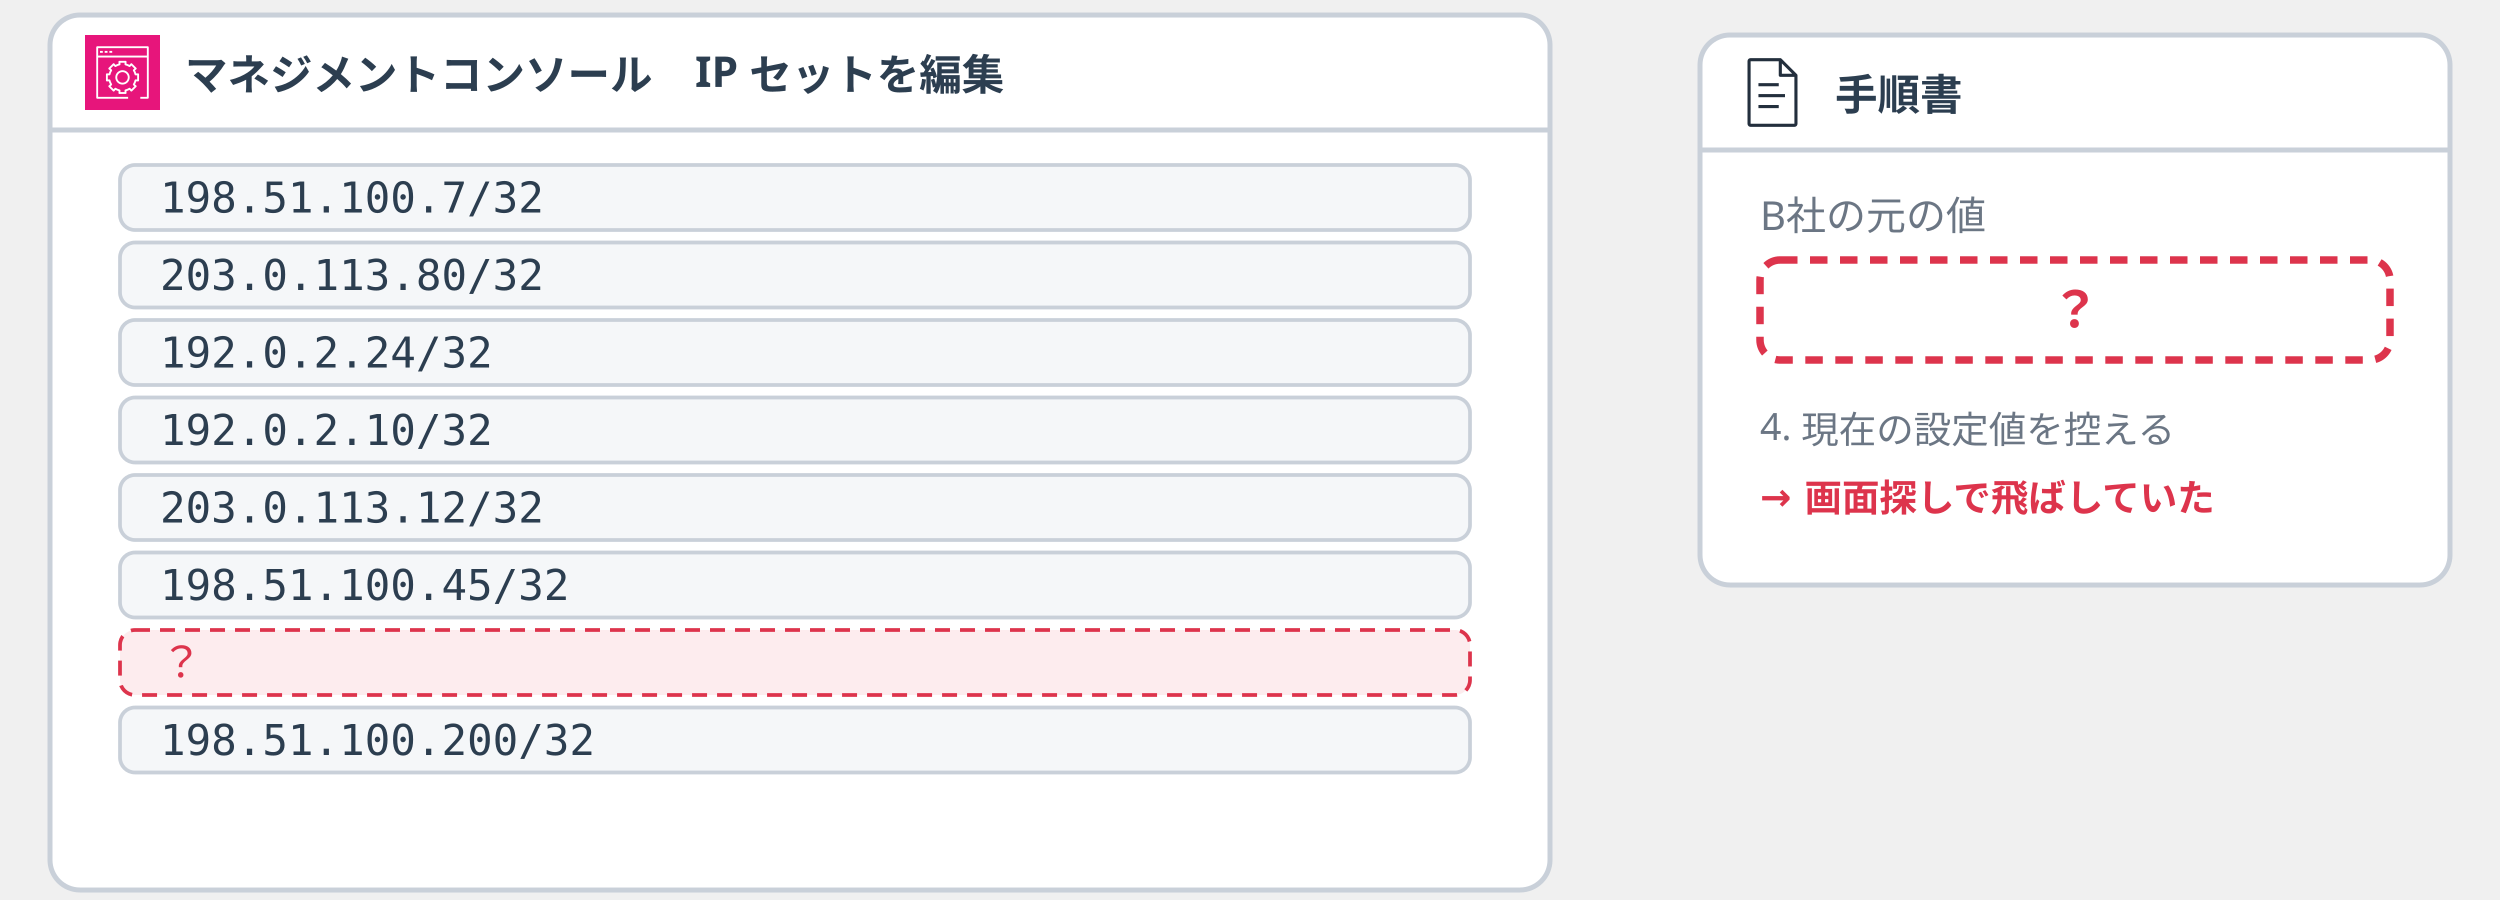
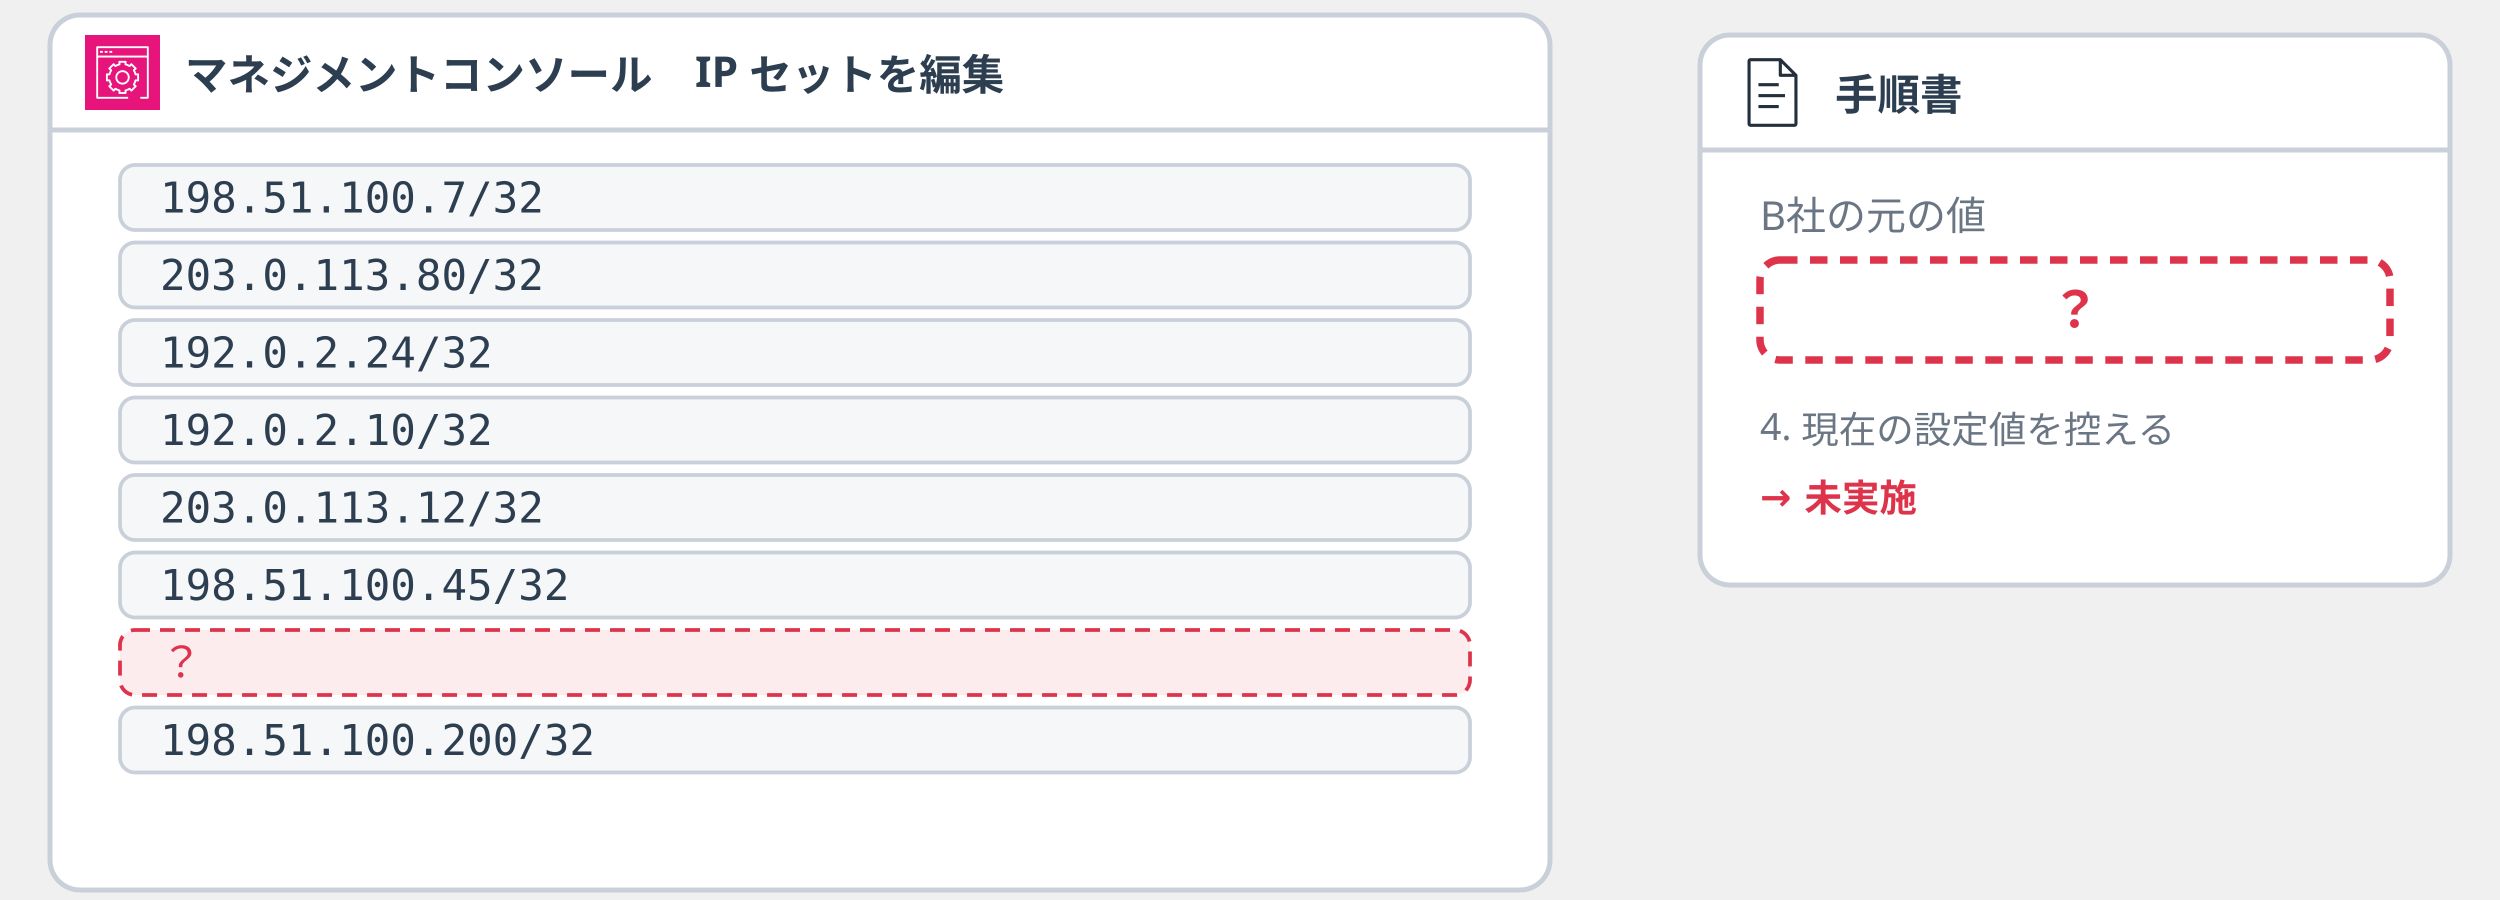
<svg xmlns="http://www.w3.org/2000/svg" viewBox="0 0 1000 360" width="100%" role="img" aria-label="手順4で控えるはずだった元の値が、どこにも残っていない">
  <defs>
    <marker id="a-i" viewBox="0 0 10 10" refX="9" refY="5" markerWidth="6" markerHeight="6" orient="auto-start-reverse">
      <path d="M0,0 L10,5 L0,10 z" fill="#2c3e50" />
    </marker>
    <marker id="a-g" viewBox="0 0 10 10" refX="9" refY="5" markerWidth="6" markerHeight="6" orient="auto-start-reverse">
      <path d="M0,0 L10,5 L0,10 z" fill="#0E8A6E" />
    </marker>
    <marker id="a-r" viewBox="0 0 10 10" refX="9" refY="5" markerWidth="6" markerHeight="6" orient="auto-start-reverse">
      <path d="M0,0 L10,5 L0,10 z" fill="#DD344C" />
    </marker>
    <marker id="a-x" viewBox="0 0 10 10" refX="9" refY="5" markerWidth="6" markerHeight="6" orient="auto-start-reverse">
      <path d="M0,0 L10,5 L0,10 z" fill="#8a94a3" />
    </marker>
  </defs>
  <rect x="20" y="6" width="600" height="350" rx="12" fill="#ffffff" stroke="#c9d0d9" stroke-width="2" />
  <line x1="20" y1="52" x2="620" y2="52" stroke="#c9d0d9" stroke-width="2" />
  <svg x="34" y="14" width="30" height="30" viewBox="0 0 80 80">
    <g id="console11-Icon-Architecture/64/Arch_AWS-Management-Console_64" stroke="none" stroke-width="1" fill="none" fill-rule="evenodd">
      <g id="console11-Icon-Architecture-BG/64/Management-Governance" fill="#E7157B">
        <rect id="console11-Rectangle" x="0" y="0" width="80" height="80" />
      </g>
      <path d="M26,19 L29,19 L29,17 L26,17 L26,19 Z M21,19 L24,19 L24,17 L21,17 L21,19 Z M16,19 L19,19 L19,17 L16,17 L16,19 Z M14,22 L66,22 L66,14 L14,14 L14,22 Z M67,12 L13,12 C12.447,12 12,12.448 12,13 L12,67 C12,67.552 12.447,68 13,68 L46,68 L46,66 L14,66 L14,24 L66,24 L66,66 L59,66 L59,68 L67,68 C67.553,68 68,67.552 68,67 L68,13 C68,12.448 67.553,12 67,12 L67,12 Z M40,50.878 C36.879,50.878 34.339,48.338 34.339,45.217 C34.339,42.096 36.879,39.557 40,39.557 C43.121,39.557 45.661,42.096 45.661,45.217 C45.661,48.338 43.121,50.878 40,50.878 L40,50.878 Z M40,37.557 C35.775,37.557 32.339,40.993 32.339,45.217 C32.339,49.441 35.775,52.878 40,52.878 C44.225,52.878 47.661,49.441 47.661,45.217 C47.661,40.993 44.225,37.557 40,37.557 L40,37.557 Z M55.652,47.468 L53.946,47.371 C53.491,47.348 53.021,47.672 52.914,48.149 C52.584,49.613 52.009,51.001 51.205,52.277 C50.944,52.69 51.021,53.231 51.385,53.557 L52.659,54.694 L49.477,57.876 L48.344,56.607 C48.018,56.241 47.476,56.166 47.063,56.427 C45.791,57.231 44.401,57.808 42.932,58.139 C42.455,58.247 42.126,58.684 42.154,59.172 L42.251,60.87 L37.749,60.87 L37.847,59.17 C37.875,58.683 37.546,58.246 37.069,58.138 C35.604,57.806 34.214,57.23 32.939,56.424 C32.526,56.164 31.984,56.237 31.659,56.604 L30.523,57.877 L27.341,54.694 L28.613,53.559 C28.978,53.234 29.054,52.692 28.793,52.279 C27.99,51.008 27.415,49.619 27.084,48.149 C26.977,47.672 26.518,47.348 26.052,47.371 L24.348,47.468 L24.348,42.966 L26.058,43.064 C26.518,43.082 26.981,42.763 27.09,42.286 C27.421,40.824 27.996,39.437 28.801,38.164 C29.062,37.75 28.985,37.209 28.621,36.884 L27.341,35.741 L30.524,32.558 L31.666,33.838 C31.991,34.203 32.533,34.277 32.945,34.018 C34.218,33.216 35.604,32.641 37.068,32.311 C37.546,32.203 37.875,31.767 37.847,31.278 L37.749,29.565 L42.251,29.565 L42.154,31.28 C42.126,31.768 42.455,32.204 42.932,32.312 C44.395,32.644 45.78,33.218 47.051,34.021 C47.464,34.281 48.006,34.205 48.331,33.841 L49.476,32.558 L52.659,35.741 L51.381,36.881 C51.017,37.207 50.94,37.749 51.201,38.162 C52.005,39.432 52.58,40.82 52.912,42.287 C53.02,42.763 53.491,43.082 53.944,43.064 L55.652,42.966 L55.652,47.468 Z M56.596,40.909 L54.652,41.02 C54.334,39.907 53.89,38.837 53.327,37.826 L54.781,36.529 C54.986,36.346 55.107,36.086 55.115,35.811 C55.123,35.536 55.017,35.27 54.822,35.076 L50.142,30.396 C49.946,30.201 49.687,30.089 49.406,30.103 C49.131,30.111 48.872,30.231 48.688,30.437 L47.387,31.895 C46.376,31.333 45.309,30.891 44.197,30.573 L44.308,28.622 C44.323,28.348 44.226,28.079 44.036,27.878 C43.848,27.679 43.585,27.565 43.31,27.565 L36.69,27.565 C36.415,27.565 36.152,27.679 35.964,27.879 C35.774,28.079 35.677,28.348 35.692,28.623 L35.804,30.571 C34.691,30.888 33.623,31.331 32.61,31.893 L31.312,30.437 C31.128,30.231 30.869,30.111 30.594,30.103 C30.316,30.091 30.054,30.201 29.858,30.396 L25.178,35.076 C24.983,35.27 24.877,35.536 24.885,35.811 C24.893,36.086 25.014,36.346 25.219,36.529 L26.675,37.828 C26.111,38.84 25.668,39.909 25.35,41.02 L23.404,40.909 C23.132,40.892 22.86,40.992 22.661,41.181 C22.461,41.37 22.348,41.633 22.348,41.908 L22.348,48.527 C22.348,48.802 22.461,49.065 22.661,49.254 C22.86,49.442 23.133,49.542 23.404,49.525 L25.344,49.415 C25.661,50.53 26.104,51.602 26.667,52.614 L25.219,53.906 C25.014,54.089 24.893,54.349 24.885,54.624 C24.877,54.899 24.983,55.165 25.178,55.359 L29.858,60.04 C30.054,60.234 30.313,60.343 30.594,60.332 C30.869,60.324 31.129,60.204 31.312,59.998 L32.604,58.55 C33.618,59.115 34.689,59.559 35.803,59.877 L35.692,61.813 C35.677,62.087 35.774,62.356 35.963,62.556 C36.152,62.756 36.415,62.87 36.69,62.87 L43.31,62.87 C43.585,62.87 43.848,62.756 44.036,62.556 C44.226,62.356 44.323,62.087 44.308,61.813 L44.197,59.879 C45.313,59.561 46.386,59.117 47.399,58.553 L48.688,59.998 C48.871,60.204 49.131,60.324 49.406,60.332 C49.663,60.346 49.948,60.234 50.142,60.04 L54.822,55.359 C55.017,55.165 55.123,54.899 55.115,54.624 C55.107,54.349 54.986,54.089 54.781,53.906 L53.33,52.612 C53.894,51.598 54.337,50.527 54.654,49.415 L56.596,49.525 C56.866,49.542 57.14,49.442 57.339,49.254 C57.539,49.065 57.652,48.802 57.652,48.527 L57.652,41.908 C57.652,41.633 57.539,41.37 57.339,41.181 C57.14,40.992 56.867,40.893 56.596,40.909 L56.596,40.909 Z" id="console11-AWS-Management-Console_Icon_64_Squid" fill="#FFFFFF" />
    </g>
  </svg>
  <text x="74" y="36" font-family="'Noto Sans JP', 'Hiragino Sans', sans-serif" font-size="17" font-weight="bold" fill="#2c3e50" text-anchor="start">マネジメントコンソール　IP セットを編集</text>
  <rect x="48" y="66" width="540" height="26" rx="6" fill="#f5f7f9" stroke="#c9d0d9" stroke-width="1.5" />
  <text x="64" y="85" font-family="'Fira Code', monospace" font-size="17" font-weight="normal" fill="#2c3e50" text-anchor="start">198.51.100.7/32</text>
  <rect x="48" y="97" width="540" height="26" rx="6" fill="#f5f7f9" stroke="#c9d0d9" stroke-width="1.5" />
  <text x="64" y="116" font-family="'Fira Code', monospace" font-size="17" font-weight="normal" fill="#2c3e50" text-anchor="start">203.0.113.80/32</text>
  <rect x="48" y="128" width="540" height="26" rx="6" fill="#f5f7f9" stroke="#c9d0d9" stroke-width="1.5" />
  <text x="64" y="147" font-family="'Fira Code', monospace" font-size="17" font-weight="normal" fill="#2c3e50" text-anchor="start">192.0.2.24/32</text>
  <rect x="48" y="159" width="540" height="26" rx="6" fill="#f5f7f9" stroke="#c9d0d9" stroke-width="1.5" />
  <text x="64" y="178" font-family="'Fira Code', monospace" font-size="17" font-weight="normal" fill="#2c3e50" text-anchor="start">192.0.2.10/32</text>
  <rect x="48" y="190" width="540" height="26" rx="6" fill="#f5f7f9" stroke="#c9d0d9" stroke-width="1.5" />
  <text x="64" y="209" font-family="'Fira Code', monospace" font-size="17" font-weight="normal" fill="#2c3e50" text-anchor="start">203.0.113.12/32</text>
  <rect x="48" y="221" width="540" height="26" rx="6" fill="#f5f7f9" stroke="#c9d0d9" stroke-width="1.5" />
  <text x="64" y="240" font-family="'Fira Code', monospace" font-size="17" font-weight="normal" fill="#2c3e50" text-anchor="start">198.51.100.45/32</text>
  <rect x="48" y="252" width="540" height="26" rx="6" fill="#fdecee" stroke="#DD344C" stroke-width="1.5" stroke-dasharray="6 4" />
  <text x="64" y="271" font-family="'Fira Code', monospace" font-size="17" font-weight="normal" fill="#DD344C" text-anchor="start">？</text>
  <rect x="48" y="283" width="540" height="26" rx="6" fill="#f5f7f9" stroke="#c9d0d9" stroke-width="1.5" />
  <text x="64" y="302" font-family="'Fira Code', monospace" font-size="17" font-weight="normal" fill="#2c3e50" text-anchor="start">198.51.100.200/32</text>
  <rect x="680" y="14" width="300" height="220" rx="12" fill="#ffffff" stroke="#c9d0d9" stroke-width="2" />
  <line x1="680" y1="60" x2="980" y2="60" stroke="#c9d0d9" stroke-width="2" />
  <svg x="694" y="22" width="30" height="30" viewBox="0 0 48 48">
    <g id="doc12-Icon-Resource/General-Resource/Res_Document_48" stroke="none" stroke-width="1" fill="none" fill-rule="evenodd">
      <path d="M15,20 L28,20 L28,18 L15,18 L15,20 Z M15,34 L28,34 L28,32 L15,32 L15,34 Z M15,27 L32,27 L32,25 L15,25 L15,27 Z M10,44 L10.007,4 L28,4 L28,13 C28,13.552 28.447,14 29,14 L38,14 L38.025,44 L10,44 Z M30,5.414 L36.586,12 L30,12 L30,5.414 Z M39.707,12.293 L29.707,2.293 C29.52,2.105 29.266,2 29,2 L10,2 C8.822,2 8,2.822 8,4 L8,44 C8,45.14 8.859,46 10,46 L38.025,46 C39.151,46 40,45.14 40,44 L40,13 C40,12.735 39.895,12.48 39.707,12.293 L39.707,12.293 Z" id="doc12-Fill-1" fill="#232F3D" />
    </g>
  </svg>
  <text x="734" y="44" font-family="'Noto Sans JP', 'Hiragino Sans', sans-serif" font-size="17" font-weight="bold" fill="#2c3e50" text-anchor="start">手順書</text>
  <text x="704" y="92" font-family="'Noto Sans JP', 'Hiragino Sans', sans-serif" font-size="16" font-weight="normal" fill="#6b7684" text-anchor="start">B社の元の値</text>
  <rect x="704" y="104" width="252" height="40" rx="8" fill="none" stroke="#DD344C" stroke-width="3" stroke-dasharray="7 5" />
  <text x="830" y="131" font-family="'Noto Sans JP', 'Hiragino Sans', sans-serif" font-size="20" font-weight="bold" fill="#DD344C" text-anchor="middle">？</text>
  <text x="704" y="176" font-family="'Noto Sans JP', 'Hiragino Sans', sans-serif" font-size="15" font-weight="normal" fill="#6b7684" text-anchor="start">4. 現在の設定値を控える</text>
-   <text x="704" y="204" font-family="'Noto Sans JP', 'Hiragino Sans', sans-serif" font-size="15" font-weight="bold" fill="#DD344C" text-anchor="start">→ 画面探しで飛ばしていた</text>
+   <text x="704" y="204" font-family="'Noto Sans JP', 'Hiragino Sans', sans-serif" font-size="15" font-weight="bold" fill="#DD344C" text-anchor="start">→ 未実施</text>
</svg>
